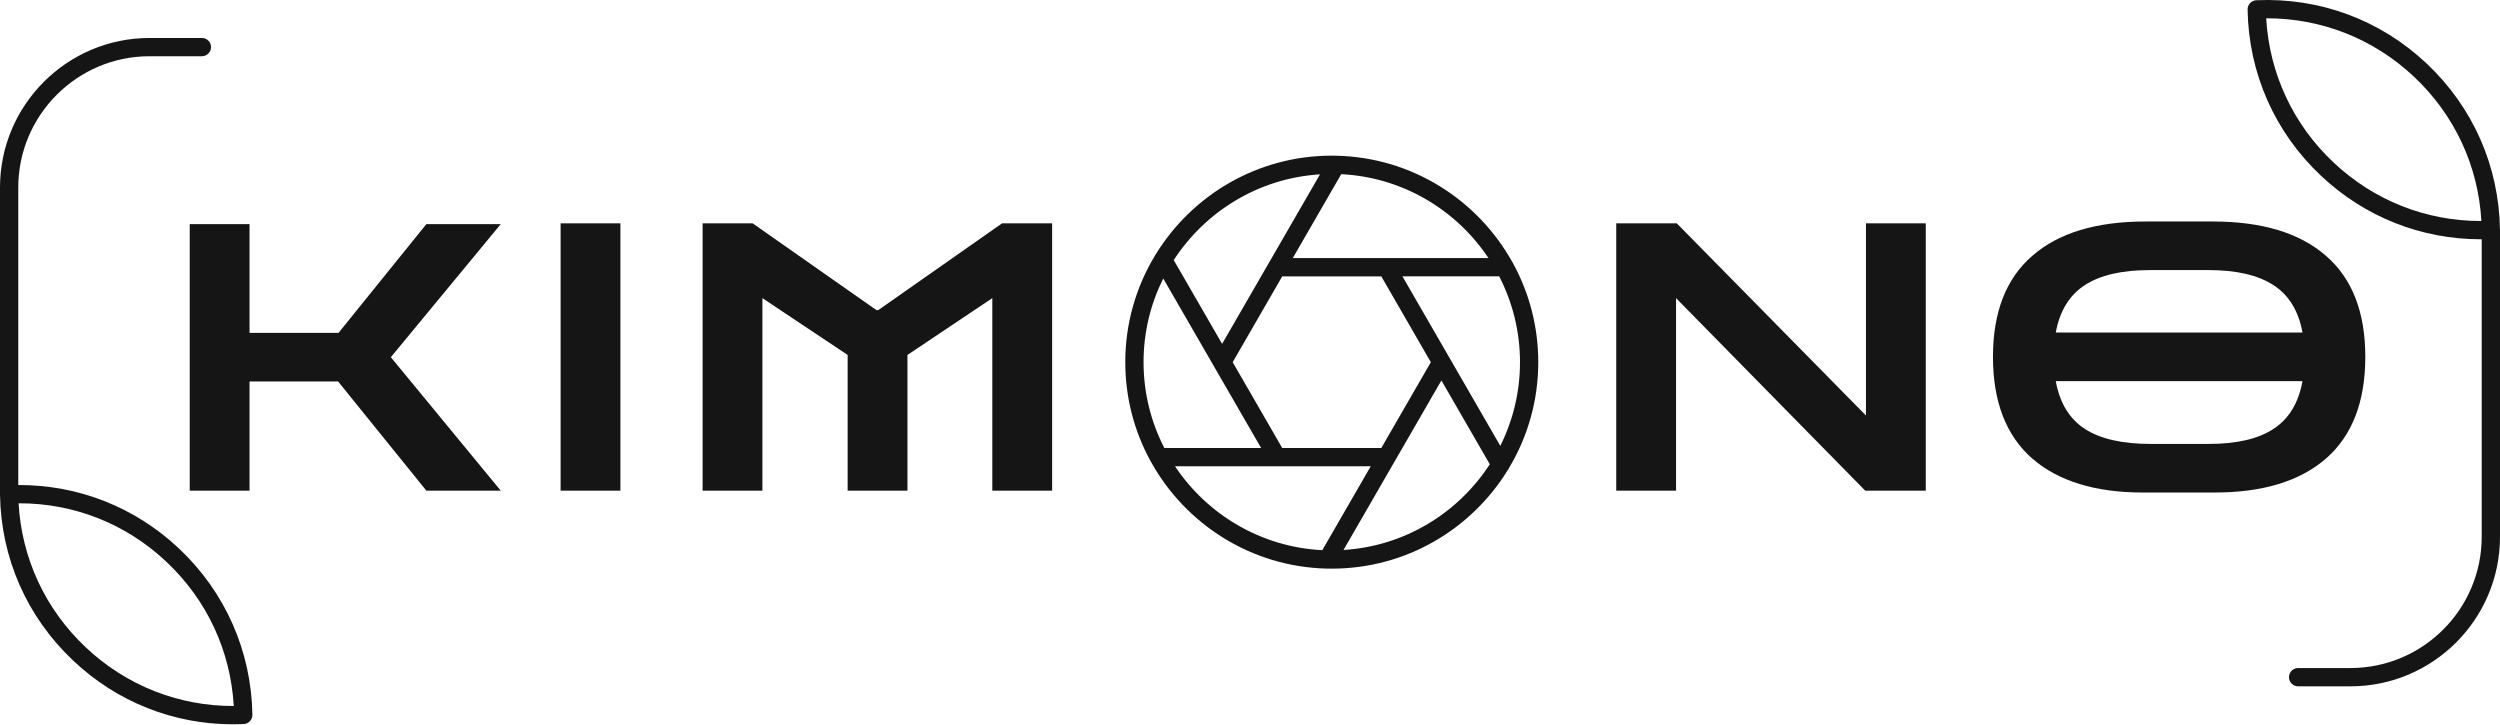
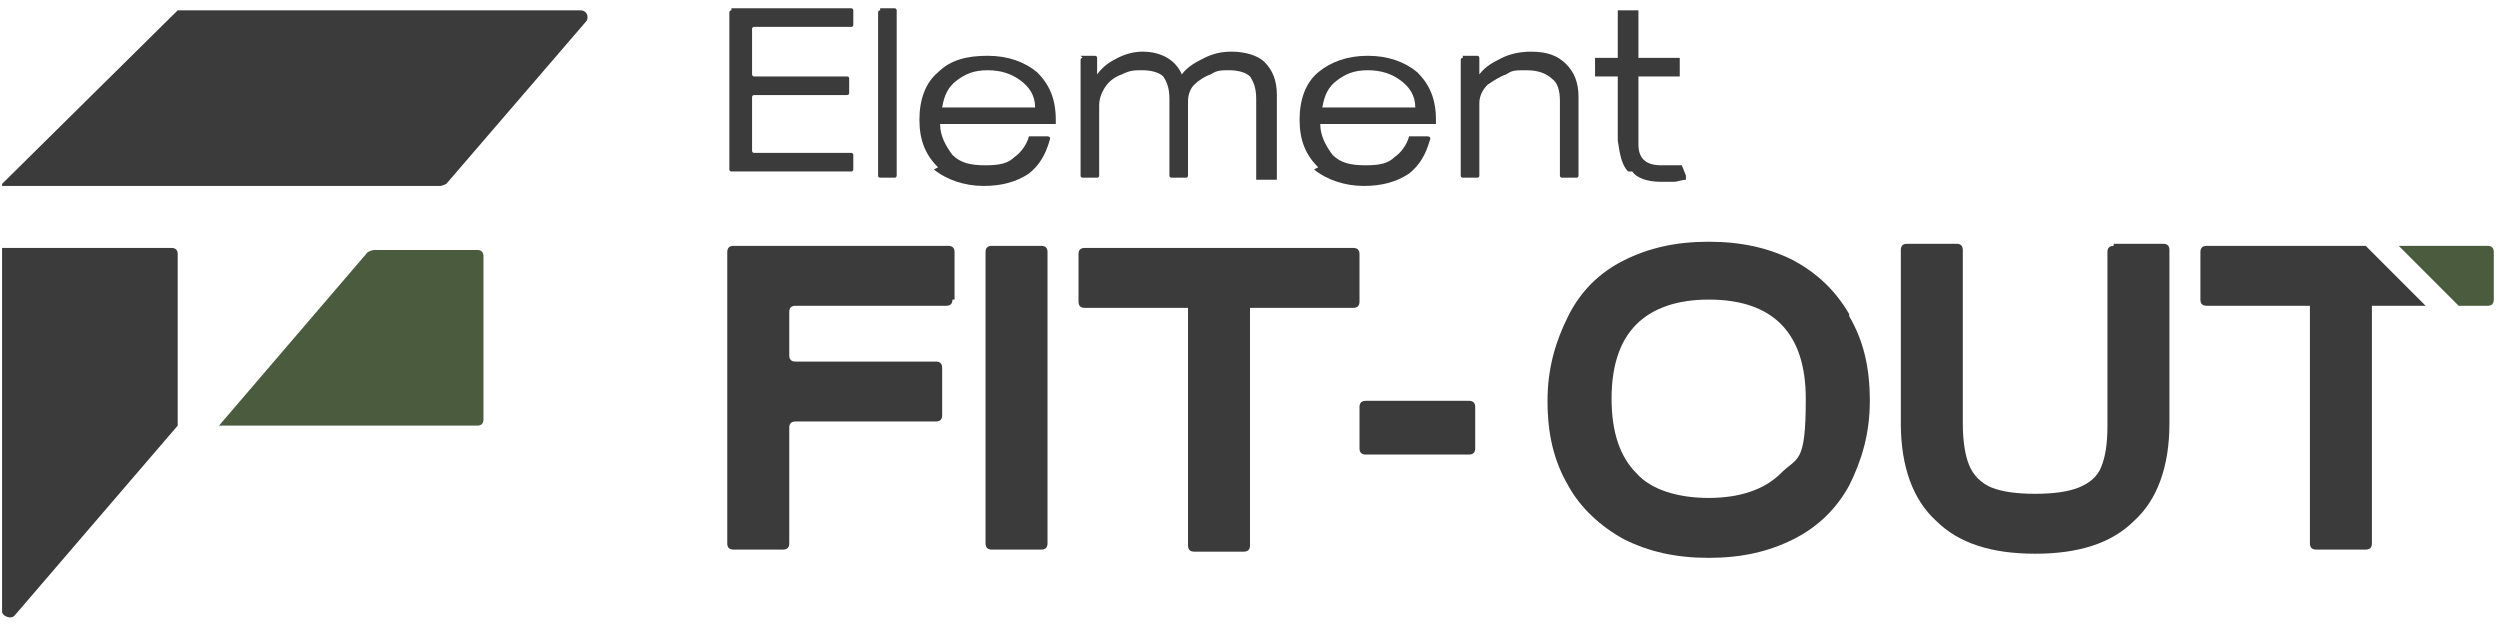
- <svg xmlns="http://www.w3.org/2000/svg" width="107" height="31" viewBox="0 0 107 31" fill="none">
-   <path d="M8.12 21V9.592H10.68V14.248H14.488L18.248 9.592H21.432L16.728 15.288L21.432 21H18.248L14.472 16.328H10.68V21H8.12ZM23.994 21V9.56H26.554V21H23.994ZM30.071 21V9.56H32.215L37.511 13.272H37.591L42.887 9.56H45.031V21H42.471V12.76L38.839 15.192V21H36.279V15.192L32.631 12.76V21H30.071ZM69.175 21V9.56H71.767L79.863 17.784V9.56H82.423V21H79.831L71.735 12.76V21H69.175ZM91.715 21.08C89.678 21.08 88.099 20.595 86.979 19.624C85.859 18.643 85.299 17.192 85.299 15.272C85.299 13.363 85.859 11.923 86.979 10.952C88.099 9.971 89.715 9.48 91.827 9.48H94.707C96.819 9.48 98.435 9.971 99.555 10.952C100.675 11.923 101.235 13.363 101.235 15.272C101.235 17.192 100.675 18.643 99.555 19.624C98.435 20.595 96.846 21.08 94.787 21.08H91.715ZM92.003 11.56C90.819 11.56 89.897 11.773 89.235 12.2C88.574 12.627 88.158 13.304 87.987 14.232H98.547C98.377 13.304 97.961 12.627 97.299 12.2C96.638 11.773 95.715 11.56 94.531 11.56H92.003ZM92.051 19H94.531C95.726 19 96.649 18.787 97.299 18.36C97.961 17.933 98.377 17.251 98.547 16.312H87.987C88.158 17.251 88.574 17.933 89.235 18.36C89.897 18.787 90.835 19 92.051 19Z" fill="#151515" />
-   <path d="M65.838 15.501C65.838 13.977 65.451 12.542 64.769 11.289C64.757 11.261 64.742 11.233 64.724 11.209C63.242 8.554 60.433 6.736 57.198 6.665C57.184 6.664 57.168 6.663 57.153 6.664C57.102 6.663 57.051 6.662 57 6.662C53.821 6.662 51.03 8.348 49.473 10.874C49.451 10.9 49.434 10.928 49.421 10.959C48.622 12.287 48.162 13.841 48.162 15.501C48.162 17.024 48.549 18.459 49.231 19.712C49.243 19.741 49.258 19.768 49.276 19.792C50.754 22.442 53.555 24.257 56.78 24.336C56.791 24.337 56.804 24.338 56.816 24.338C56.824 24.338 56.832 24.337 56.84 24.336C56.893 24.337 56.947 24.338 57.001 24.338C60.179 24.338 62.971 22.652 64.528 20.127C64.549 20.1 64.566 20.072 64.579 20.042C65.378 18.715 65.838 17.16 65.838 15.501ZM64.213 19.083L62.032 15.305L60.024 11.828H64.166C64.733 12.93 65.056 14.178 65.056 15.501C65.056 16.788 64.751 18.003 64.213 19.083ZM59.12 19.174H54.879L52.759 15.502L54.879 11.829H59.12L61.24 15.502L59.12 19.174ZM63.707 11.046H59.346H55.331L57.404 7.455C60.032 7.585 62.332 8.982 63.707 11.046ZM56.496 7.462L54.314 11.241L52.306 14.718L50.236 11.132C51.587 9.049 53.873 7.625 56.496 7.462ZM49.787 11.919L51.968 15.697L53.976 19.174H49.834C49.266 18.072 48.944 16.824 48.944 15.502C48.944 14.214 49.248 12.999 49.787 11.919ZM50.291 19.957H54.652H58.667L56.595 23.547C53.967 23.416 51.666 22.019 50.291 19.957ZM57.502 23.539L59.684 19.76L61.692 16.283L63.763 19.87C62.412 21.954 60.126 23.377 57.502 23.539Z" fill="#151515" />
-   <path d="M106.999 9.837C106.999 9.836 106.999 9.835 106.999 9.834C106.958 7.115 105.844 4.587 103.86 2.719C101.879 0.852 99.291 -0.11 96.571 0.01C96.36 0.02 96.193 0.196 96.197 0.407C96.241 3.129 97.356 5.655 99.337 7.521C101.209 9.285 103.623 10.241 106.176 10.241C106.19 10.241 106.204 10.24 106.217 10.24V22.974C106.217 26.072 103.697 28.592 100.599 28.592H98.359C98.143 28.592 97.968 28.767 97.968 28.984C97.968 29.2 98.143 29.375 98.359 29.375H100.599C104.128 29.375 107 26.503 107 22.974V9.84C106.999 9.839 106.999 9.838 106.999 9.837ZM106.177 9.459C103.823 9.459 101.599 8.578 99.874 6.952C98.143 5.322 97.129 3.144 96.993 0.783C99.356 0.776 101.592 1.657 103.324 3.288C105.057 4.921 106.071 7.1 106.203 9.459C106.195 9.459 106.186 9.459 106.177 9.459Z" fill="#151515" />
-   <path d="M7.663 23.478C5.781 21.706 3.351 20.75 0.782 20.759V8.026C0.782 4.928 3.303 2.407 6.401 2.407H8.641C8.857 2.407 9.032 2.232 9.032 2.016C9.032 1.8 8.857 1.625 8.641 1.625H6.401C2.872 1.625 0 4.497 0 8.026V21.159C0 21.16 0 21.161 0 21.162C0 21.163 0 21.164 0 21.165C0.041 23.885 1.155 26.413 3.139 28.28C5.01 30.044 7.422 31 9.975 31C10.126 31 10.277 30.997 10.429 30.99C10.64 30.98 10.806 30.804 10.803 30.593C10.758 27.871 9.643 25.345 7.663 23.478ZM3.675 27.711C1.941 26.079 0.928 23.9 0.796 21.541C3.163 21.533 5.395 22.416 7.126 24.048C8.856 25.678 9.87 27.856 10.005 30.217C7.644 30.223 5.407 29.343 3.675 27.711Z" fill="#151515" />
+ <svg xmlns="http://www.w3.org/2000/svg" id="Layer_1" version="1.1" viewBox="0 0 121 31">
+   <defs>
+     <style>
+       .st0 {
+         fill: none;
+       }
+ 
+       .st1, .st2 {
+         fill-rule: evenodd;
+       }
+ 
+       .st1, .st3 {
+         fill: #3a3b3a;
+       }
+ 
+       .st4 {
+         clip-path: url(#clippath-1);
+       }
+ 
+       .st5 {
+         clip-path: url(#clippath-2);
+       }
+ 
+       .st6, .st2 {
+         fill: #4b5c3e;
+       }
+ 
+       .st7 {
+         clip-path: url(#clippath);
+       }
+     </style>
+     <clipPath id="clippath">
+       <rect class="st0" y=".3" width="120.7" height="29.7" />
+     </clipPath>
+     <clipPath id="clippath-1">
+       <rect class="st0" x="0" y=".3" width="120.7" height="29.7" />
+     </clipPath>
+     <clipPath id="clippath-2">
+       <rect class="st0" x=".1" y=".4" width="120.6" height="29.5" />
+     </clipPath>
+   </defs>
+   <g class="st7">
+     <g class="st4">
+       <path class="st3" d="M46.2,14.5v-2.3c0-.2-.1-.3-.3-.3h-10.4c-.2,0-.3.1-.3.3v14.1c0,.2.1.3.3.3h2.4c.2,0,.3-.1.3-.3v-5.6c0-.2.1-.3.3-.3h6.8c.2,0,.3-.1.3-.3v-2.3c0-.2-.1-.3-.3-.3h-6.8c-.2,0-.3-.1-.3-.3v-2.1c0-.2.1-.3.3-.3h7.3c.2,0,.3-.1.3-.3h0Z" />
+       <path class="st3" d="M48,11.9h2.4c.2,0,.3.1.3.3v14.1c0,.2-.1.3-.3.3h-2.4c-.2,0-.3-.1-.3-.3v-14.1c0-.2.1-.3.3-.3Z" />
+       <path class="st3" d="M52.2,12.3v2.3c0,.2.1.3.3.3h5v11.5c0,.2.1.3.3.3h2.4c.2,0,.3-.1.3-.3v-11.5h5c.2,0,.3-.1.3-.3v-2.3c0-.2-.1-.3-.3-.3h-13c-.2,0-.3.1-.3.3h0Z" />
+       <path class="st3" d="M66.1,19.4h5c.2,0,.3.1.3.3v2c0,.2-.1.3-.3.3h-5c-.2,0-.3-.1-.3-.3v-2c0-.2.1-.3.3-.3Z" />
+       <path class="st3" d="M86.2,22.9c-.8.8-2,1.2-3.5,1.2s-2.8-.4-3.5-1.2c-.8-.8-1.2-2-1.2-3.6s.4-2.8,1.2-3.6c.8-.8,2-1.2,3.5-1.2,3.1,0,4.7,1.6,4.7,4.8s-.4,2.8-1.2,3.6h0ZM89.5,15.2c-.7-1.2-1.6-2-2.7-2.6-1.2-.6-2.5-.9-4.1-.9s-2.9.3-4.1.9c-1.2.6-2.1,1.5-2.7,2.7-.6,1.2-1,2.5-1,4.1s.3,2.9,1,4.1c.6,1.1,1.6,2,2.7,2.6,1.2.6,2.5.9,4.1.9s2.9-.3,4.1-.9c1.2-.6,2.1-1.5,2.7-2.6.6-1.2,1-2.5,1-4.1,0-1.6-.3-2.9-1-4.1h0Z" />
+       <path class="st3" d="M102.3,11.9c-.2,0-.3.1-.3.3v8.4c0,.9-.1,1.5-.3,2-.2.5-.6.8-1.1,1-.5.2-1.2.3-2.1.3s-1.6-.1-2.1-.3c-.5-.2-.9-.6-1.1-1.1-.2-.5-.3-1.2-.3-2v-8.4c0-.2-.1-.3-.3-.3h-2.4c-.2,0-.3.1-.3.3v8.4c0,2.1.6,3.7,1.7,4.7,1.1,1.1,2.7,1.6,4.8,1.6s3.7-.5,4.8-1.6c1.1-1,1.7-2.6,1.7-4.7v-8.4c0-.2-.1-.3-.3-.3h-2.4,0Z" />
+       <path class="st3" d="M114.5,11.9h-7.7c-.2,0-.3.1-.3.3v2.3c0,.2.1.3.3.3h5v11.5c0,.2.1.3.3.3h2.4c.2,0,.3-.1.3-.3v-11.5h2.6l-2.9-2.9Z" />
+       <path class="st6" d="M116.1,11.9l2.9,2.9h1.4c.2,0,.3-.1.3-.3v-2.3c0-.2-.1-.3-.3-.3h-4.3Z" />
+       <g class="st5">
+         <path class="st1" d="M.1,12h8.2c.2,0,.3.1.3.3v8.1c0,0,0,.2,0,.2L.7,29.8c-.2.2-.6,0-.6-.2V12Z" />
+       </g>
+       <path class="st2" d="M10.6,20.6l7.2-8.4c0,0,.2-.1.3-.1h5c.2,0,.3.1.3.3v7.9c0,.2-.1.3-.3.3h-12.5,0Z" />
+       <path class="st1" d="M.1,8.9L8.6.5c0,0,.1,0,.2,0h19.3c.3,0,.4.3.3.5l-6.8,7.9c0,0-.2.1-.3.1H.1Z" />
+       <path class="st3" d="M35.4.4h5.8c0,0,.1,0,.1.1v.7c0,0,0,.1-.1.1h-4.7c0,0-.1,0-.1.1v2.2c0,0,0,.1.1.1h4.5c0,0,.1,0,.1.1v.7c0,0,0,.1-.1.1h-4.5c0,0-.1,0-.1.1v2.6c0,0,0,.1.1.1h4.7c0,0,.1,0,.1.1v.7c0,0,0,.1-.1.1h-5.8c0,0-.1,0-.1-.1V.6c0,0,0-.1.1-.1h0Z" />
+       <path class="st3" d="M42.6.4h.7c0,0,.1,0,.1.1v8c0,0,0,.1-.1.1h-.7c0,0-.1,0-.1-.1V.6c0,0,0-.1.1-.1h0Z" />
+       <path class="st3" d="M49.4,3.9c-.4-.3-.9-.5-1.6-.5s-1.1.2-1.5.5c-.4.3-.6.7-.7,1.3h4.5c0-.6-.3-1-.7-1.3h0ZM45.4,8.1c-.6-.6-.9-1.3-.9-2.3s.3-1.8.9-2.3c.6-.6,1.4-.8,2.4-.8s1.8.3,2.4.8c.6.6.9,1.3.9,2.3v.2h-5.6c0,.6.3,1.1.6,1.5.4.4.9.5,1.6.5s1.1-.1,1.4-.4c.3-.2.6-.6.7-1,0,0,0,0,.1,0h.8c0,0,.2,0,.1.2-.2.7-.5,1.2-1,1.6-.6.4-1.3.6-2.2.6s-1.8-.3-2.4-.8h0Z" />
+       <path class="st3" d="M52.3,2.7h.7c0,0,.1,0,.1.1v.8c.3-.4.6-.6,1-.8.4-.2.8-.3,1.2-.3.9,0,1.6.4,1.9,1.1.3-.4.7-.6,1.1-.8.4-.2.8-.3,1.3-.3.7,0,1.3.2,1.6.5.4.4.6.9.6,1.6v4.1h-1v-3.9c0-.5-.1-.8-.3-1.1-.2-.2-.6-.3-1-.3s-.6,0-.9.2c-.3.1-.6.3-.8.5-.2.2-.3.5-.3.8v3.6c0,0,0,.1-.1.1h-.7c0,0-.1,0-.1-.1v-3.7c0-.5-.1-.8-.3-1.1-.2-.2-.6-.3-1-.3s-.6,0-1,.2c-.3.1-.6.3-.8.6-.2.3-.3.6-.3.9v3.4c0,0,0,.1-.1.1h-.7c0,0-.1,0-.1-.1V2.9c0,0,0-.1.1-.1h0Z" />
+       <path class="st3" d="M67.8,3.9c-.4-.3-.9-.5-1.6-.5s-1.1.2-1.5.5c-.4.3-.6.7-.7,1.3h4.5c0-.6-.3-1-.7-1.3h0ZM63.8,8.1c-.6-.6-.9-1.3-.9-2.3s.3-1.8.9-2.3,1.4-.8,2.4-.8,1.8.3,2.4.8c.6.6.9,1.3.9,2.3v.2h-5.6c0,.6.3,1.1.6,1.5.4.4.9.5,1.6.5s1.1-.1,1.4-.4c.3-.2.6-.6.7-1,0,0,0,0,.1,0h.8c0,0,.2,0,.1.2-.2.7-.5,1.2-1,1.6-.6.4-1.3.6-2.2.6s-1.8-.3-2.4-.8h0Z" />
+       <path class="st3" d="M70.8,2.7h.7c0,0,.1,0,.1.1v.8c.3-.4.7-.6,1.1-.8.4-.2.9-.3,1.4-.3.8,0,1.3.2,1.7.6.4.4.6.9.6,1.6v3.8c0,0,0,.1-.1.1h-.7c0,0-.1,0-.1-.1v-3.6c0-.5-.1-.9-.4-1.1-.2-.2-.6-.4-1.2-.4s-.7,0-1,.2c-.3.1-.6.3-.9.5-.2.2-.4.5-.4.9v3.5c0,0,0,.1-.1.1h-.7c0,0-.1,0-.1-.1V2.9c0,0,0-.1.1-.1Z" />
+       <path class="st3" d="M78.8,8.3c-.3-.3-.4-.8-.5-1.5v-3.1h-1.1v-.9h1.1V.5h1v2.3h2v.9h-2v3.3c0,.7.4,1,1.1,1s.5,0,.8,0c0,0,.1,0,.2,0l.2.5c0,0,0,.2,0,.2-.2,0-.4.1-.6.1-.2,0-.4,0-.6,0-.7,0-1.2-.2-1.4-.5h0Z" />
+     </g>
+   </g>
</svg>
